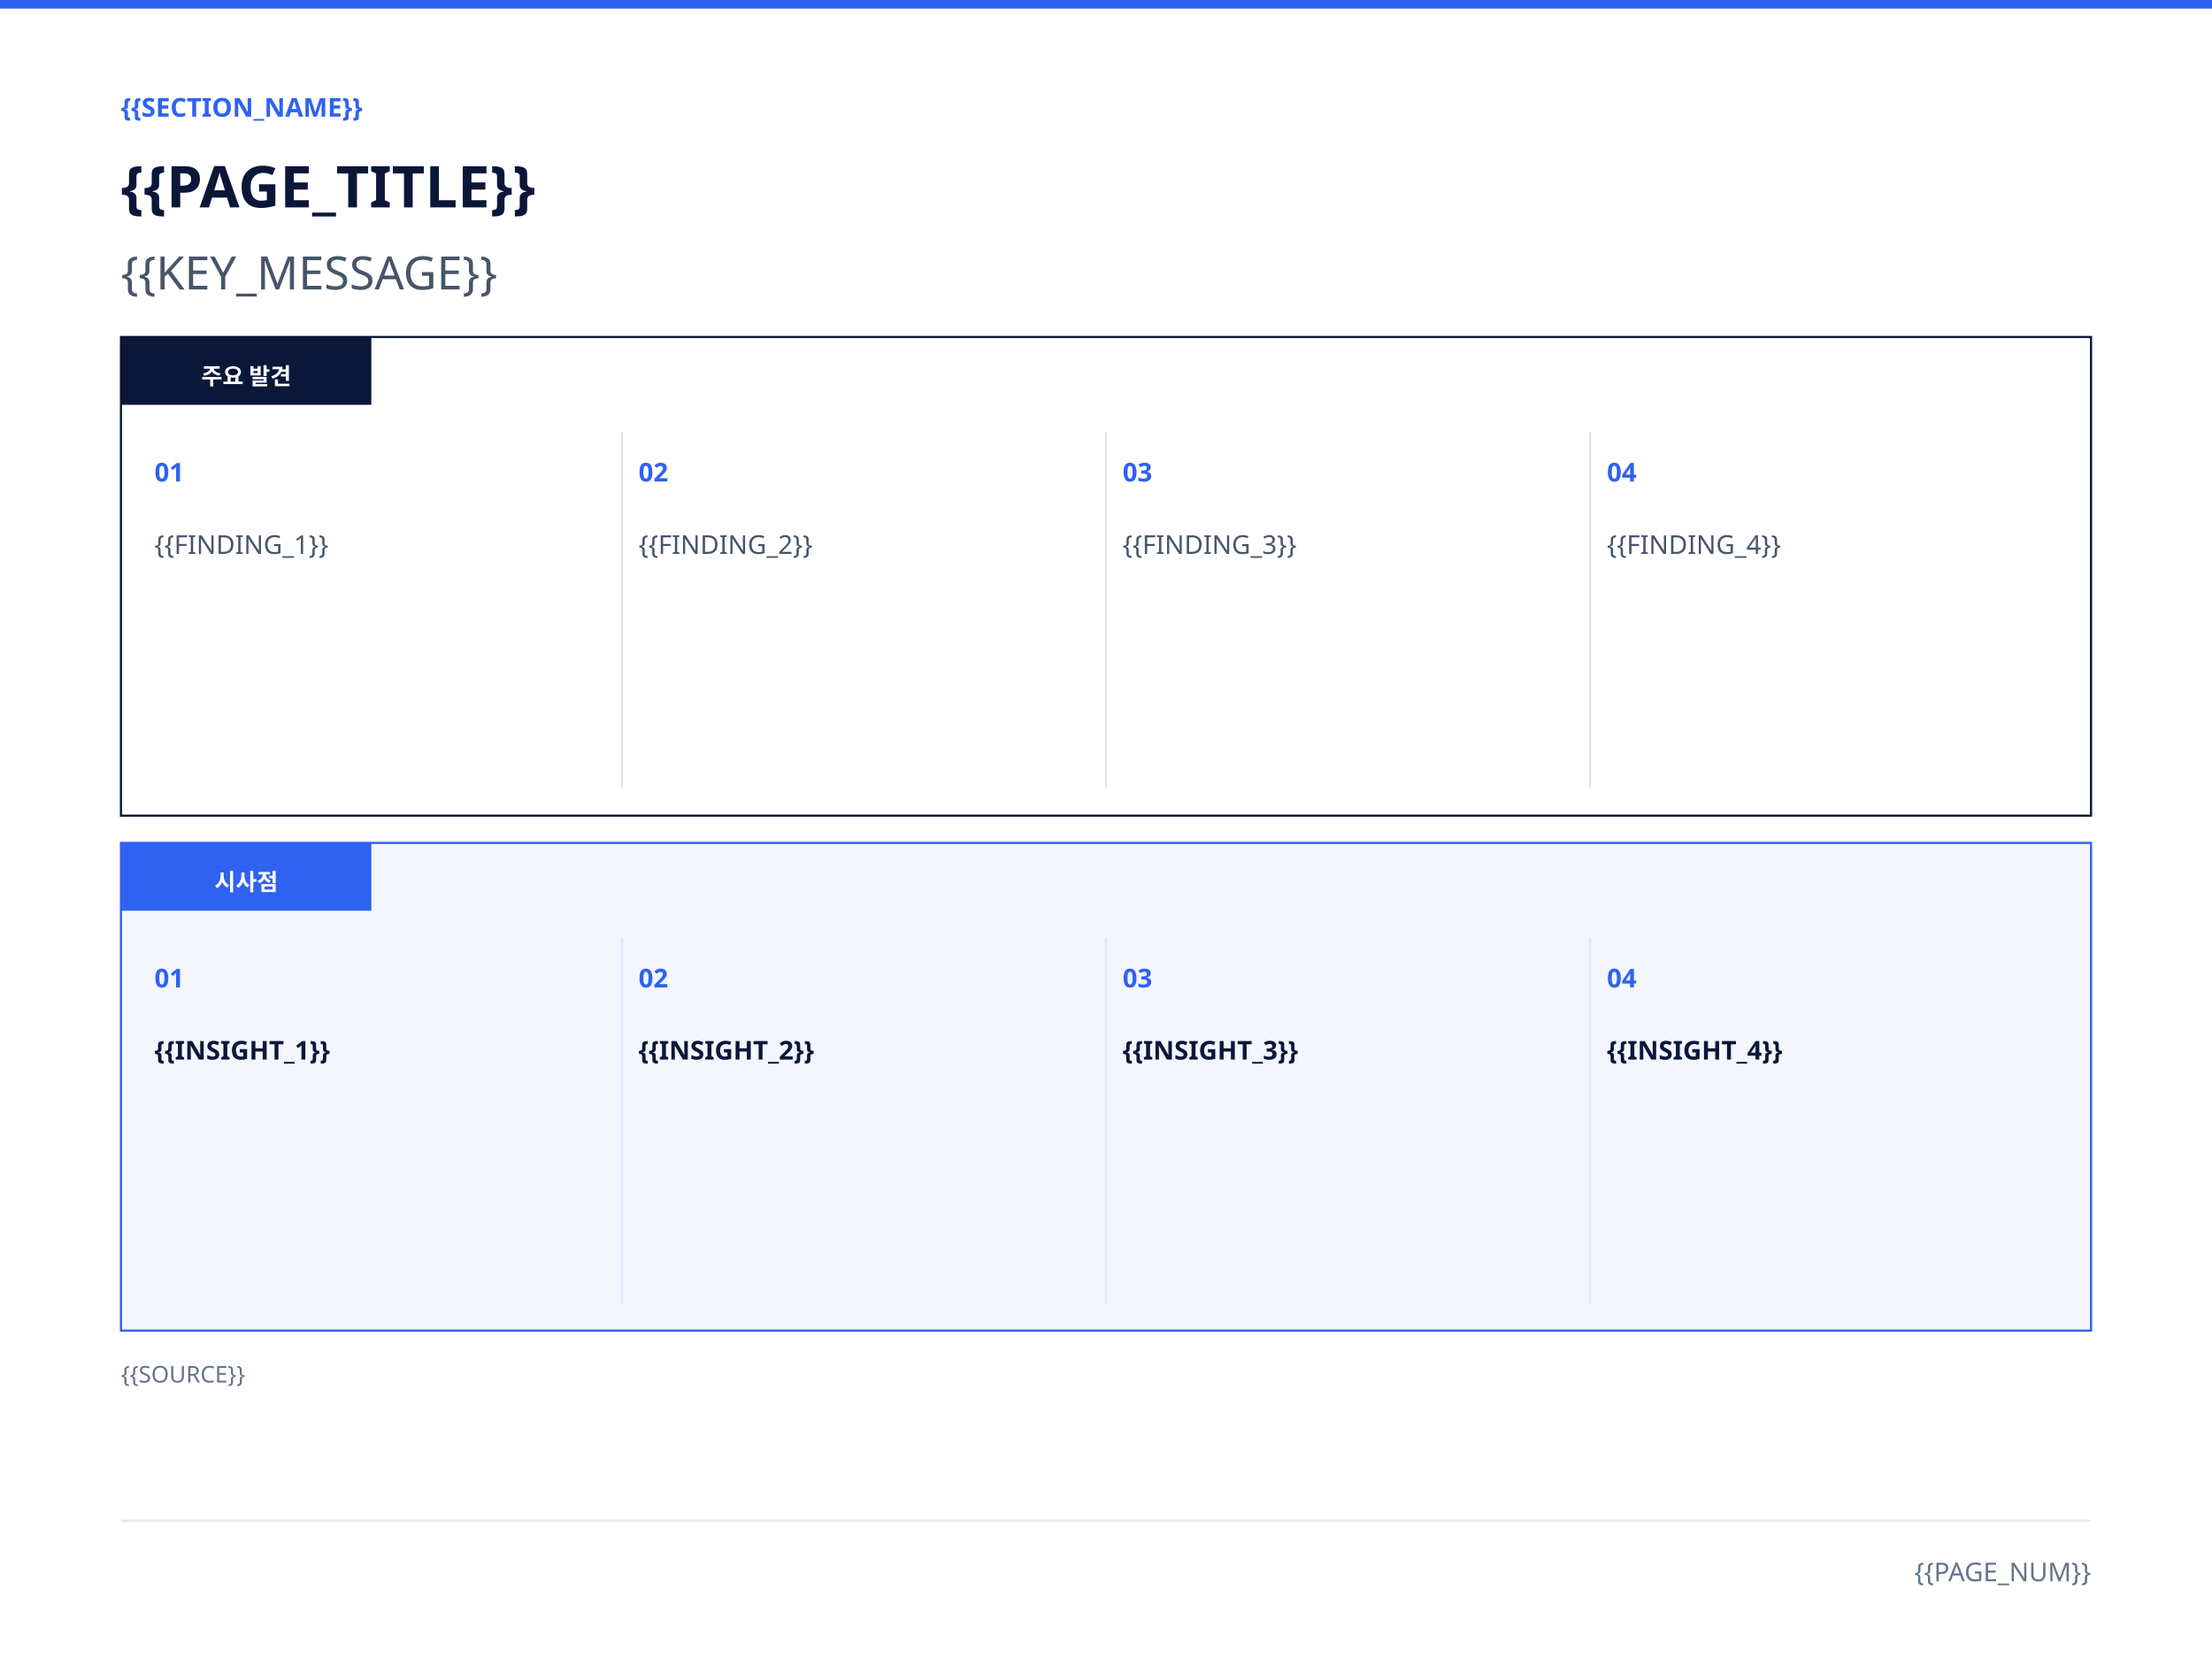
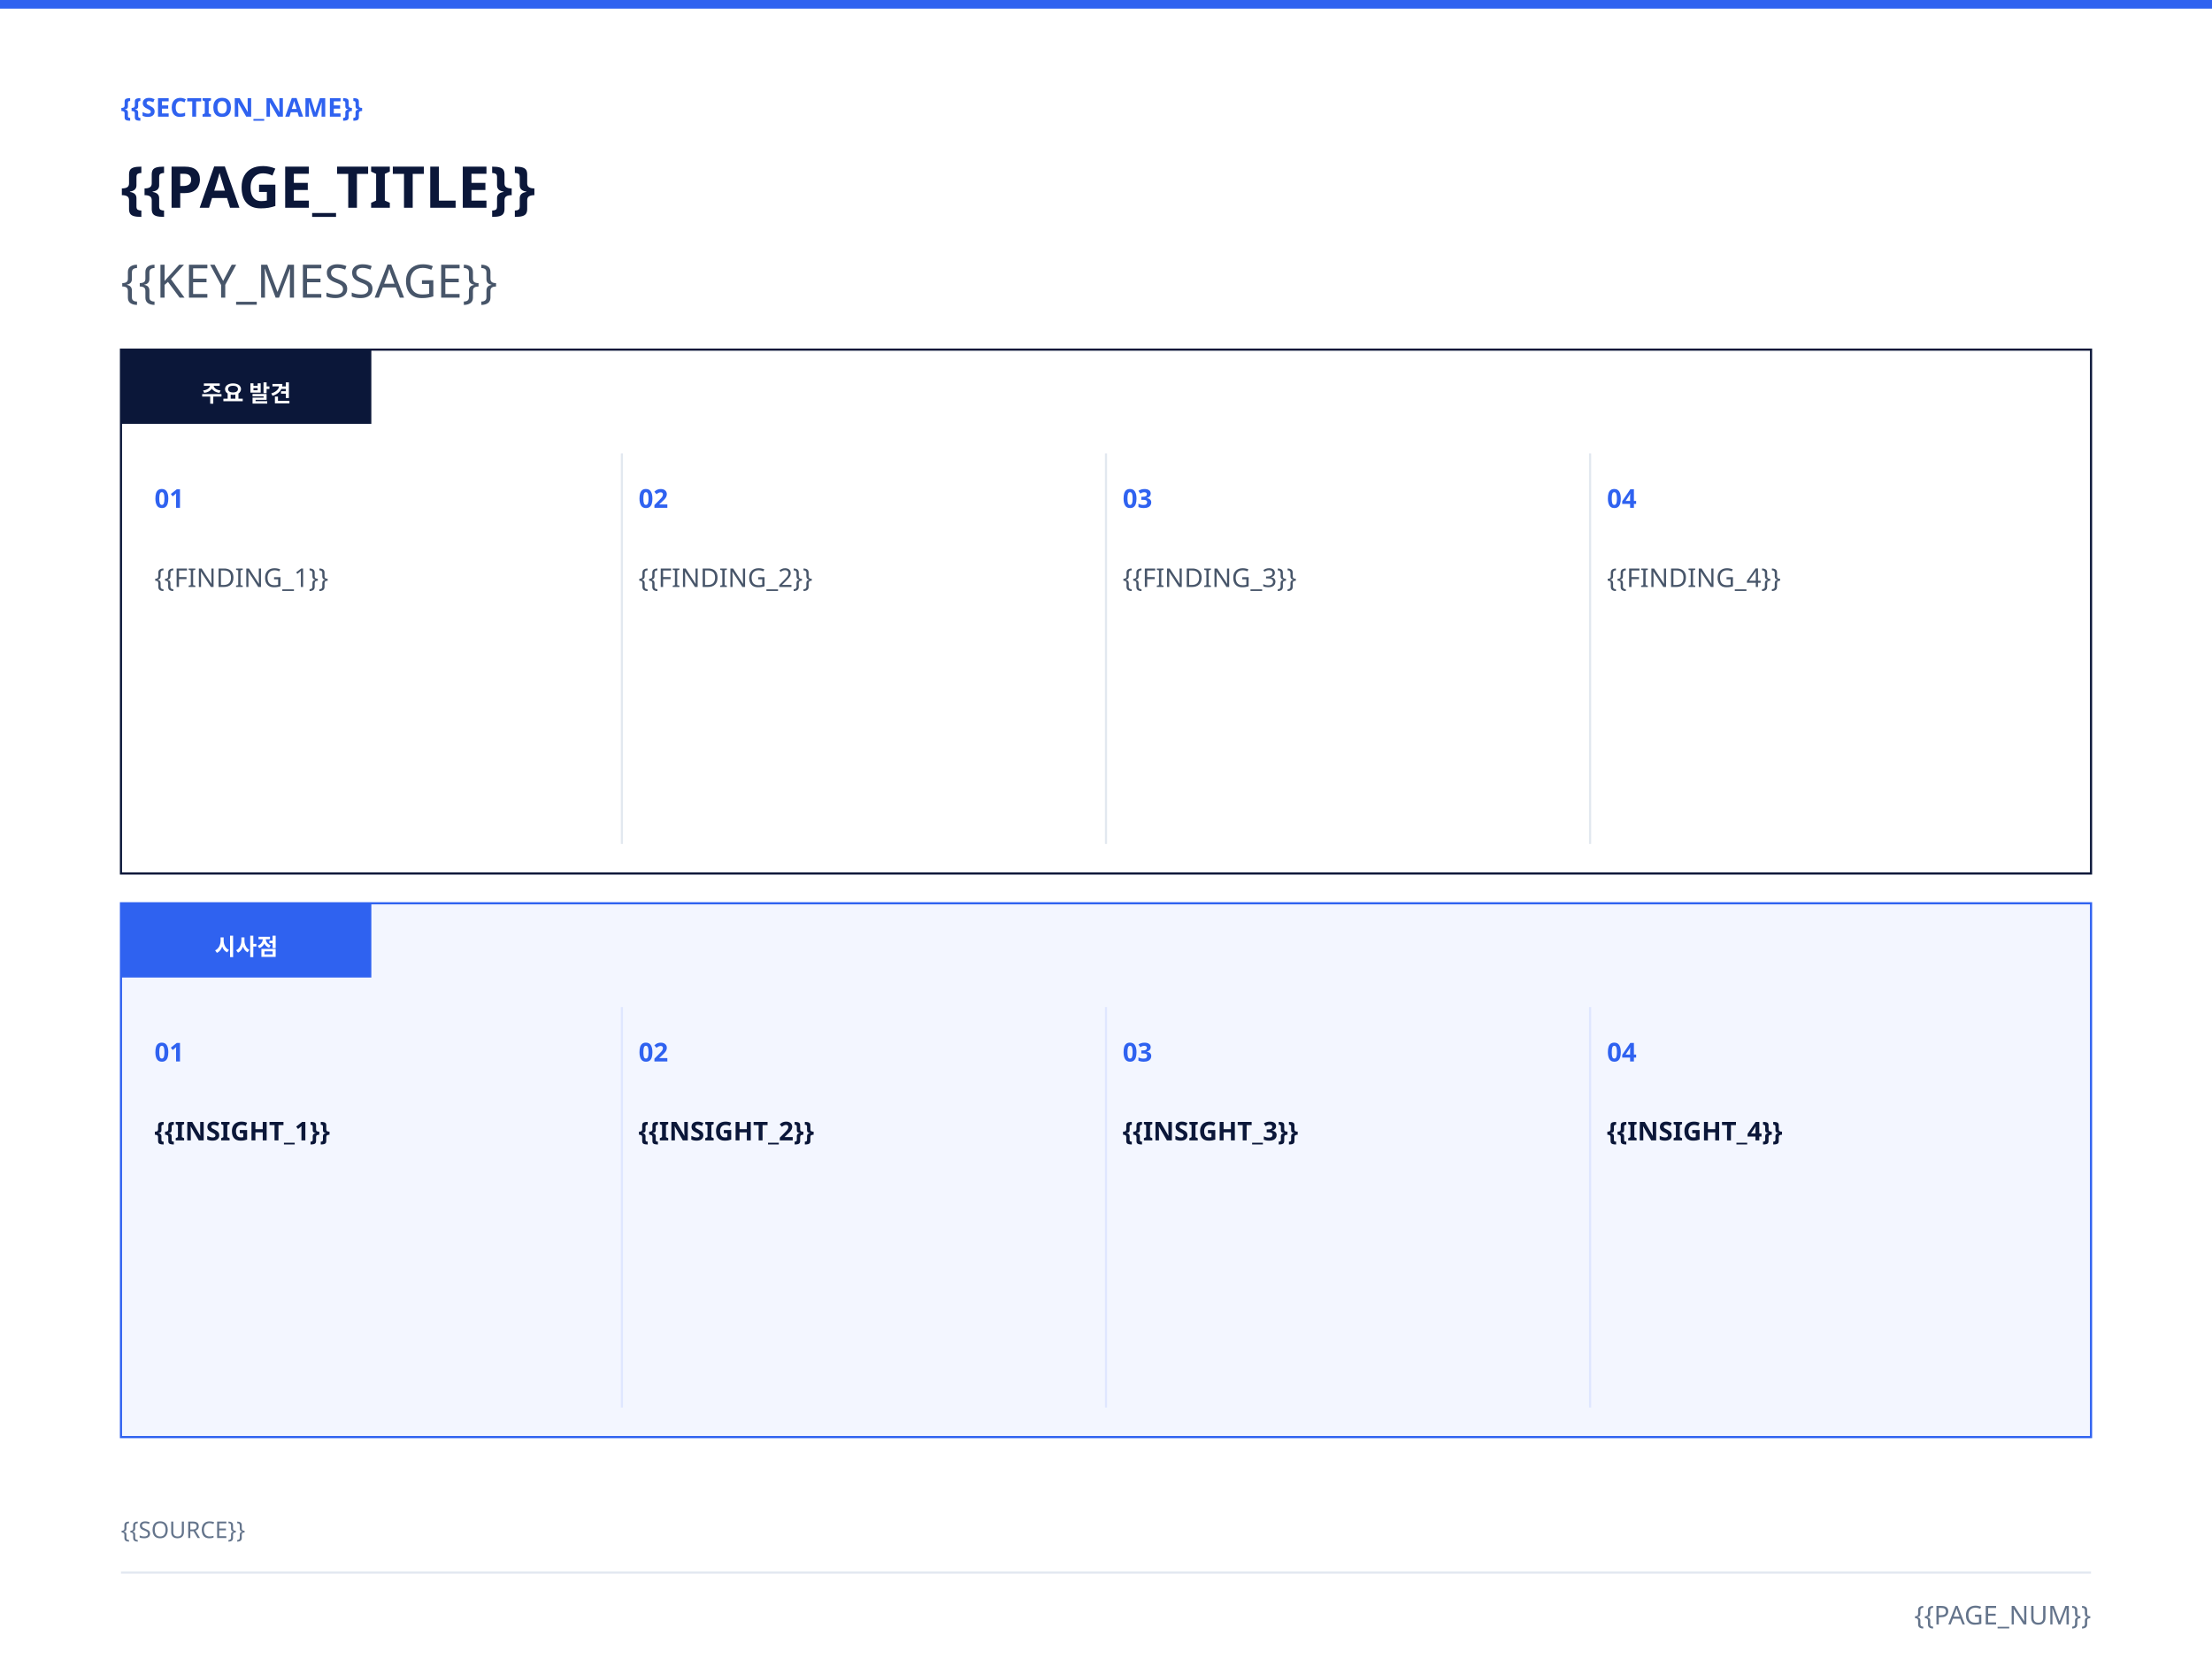
<svg xmlns="http://www.w3.org/2000/svg" viewBox="0 0 1024 768" data-pptx-master="innercarry-master-4x3" data-pptx-master-name="이너캐리 4:3" data-pptx-layout="innercarry-findings-insights" data-pptx-layout-name="이너캐리 발견·시사점 2단">
-   <rect id="master-bg" x="0" y="0" width="1024" height="768" fill="#FFFFFF" data-pptx-layer="master" data-pptx-editable="false" />
+   <rect id="master-bg" x="0" y="0" width="1024" height="831.62" fill="#FFFFFF" data-pptx-layer="master" data-pptx-editable="false" />
  <rect id="top-rule" x="0" y="0" width="1024" height="4" fill="#2F62F0" data-pptx-layer="layout" data-pptx-editable="false" />
-   <rect id="findings-band" x="56" y="156" width="912" height="221.6" fill="#FFFFFF" stroke="#0B1739" stroke-width="1" data-pptx-layer="layout" data-pptx-editable="false" />
-   <rect id="insights-band" x="56" y="390.2" width="912" height="225.8" fill="#F3F6FF" stroke="#2F62F0" stroke-width="1" data-pptx-layer="layout" data-pptx-editable="false" />
-   <rect id="findings-tag" x="56" y="156" width="115.9" height="31.4" fill="#0B1739" data-pptx-layer="layout" data-pptx-editable="false" />
-   <text id="findings-tag-text" x="114" y="178" text-anchor="middle" font-family="&quot;IBM Plex Sans KR&quot;, &quot;Malgun Gothic&quot;, sans-serif" font-size="10.67" font-weight="700" fill="#FFFFFF" data-pptx-layer="layout" data-pptx-editable="false">주요 발견</text>
-   <rect id="insights-tag" x="56" y="390.2" width="115.9" height="31.4" fill="#2F62F0" data-pptx-layer="layout" data-pptx-editable="false" />
-   <text id="insights-tag-text" x="114" y="412.1" text-anchor="middle" font-family="&quot;IBM Plex Sans KR&quot;, &quot;Malgun Gothic&quot;, sans-serif" font-size="10.67" font-weight="700" fill="#FFFFFF" data-pptx-layer="layout" data-pptx-editable="false">시사점</text>
-   <text id="finding-1-no" x="71.5" y="222.9" font-family="&quot;IBM Plex Sans KR&quot;, &quot;Malgun Gothic&quot;, sans-serif" font-size="12" font-weight="700" fill="#2F62F0" data-pptx-layer="layout" data-pptx-editable="false">01</text>
-   <text id="insight-1-no" x="71.5" y="457.1" font-family="&quot;IBM Plex Sans KR&quot;, &quot;Malgun Gothic&quot;, sans-serif" font-size="12" font-weight="700" fill="#2F62F0" data-pptx-layer="layout" data-pptx-editable="false">01</text>
-   <line id="col-1-sep-top" x1="287.9" y1="199.9" x2="287.9" y2="365.1" stroke="#E2E8F0" stroke-width="1" data-pptx-layer="layout" data-pptx-editable="false" />
-   <line id="col-1-sep-bottom" x1="287.9" y1="434.1" x2="287.9" y2="603.5" stroke="#DFE7FF" stroke-width="1" data-pptx-layer="layout" data-pptx-editable="false" />
-   <text id="finding-2-no" x="295.6" y="222.9" font-family="&quot;IBM Plex Sans KR&quot;, &quot;Malgun Gothic&quot;, sans-serif" font-size="12" font-weight="700" fill="#2F62F0" data-pptx-layer="layout" data-pptx-editable="false">02</text>
-   <text id="insight-2-no" x="295.6" y="457.1" font-family="&quot;IBM Plex Sans KR&quot;, &quot;Malgun Gothic&quot;, sans-serif" font-size="12" font-weight="700" fill="#2F62F0" data-pptx-layer="layout" data-pptx-editable="false">02</text>
-   <line id="col-2-sep-top" x1="512" y1="199.9" x2="512" y2="365.1" stroke="#E2E8F0" stroke-width="1" data-pptx-layer="layout" data-pptx-editable="false" />
-   <line id="col-2-sep-bottom" x1="512" y1="434.1" x2="512" y2="603.5" stroke="#DFE7FF" stroke-width="1" data-pptx-layer="layout" data-pptx-editable="false" />
-   <text id="finding-3-no" x="519.7" y="222.9" font-family="&quot;IBM Plex Sans KR&quot;, &quot;Malgun Gothic&quot;, sans-serif" font-size="12" font-weight="700" fill="#2F62F0" data-pptx-layer="layout" data-pptx-editable="false">03</text>
-   <text id="insight-3-no" x="519.7" y="457.1" font-family="&quot;IBM Plex Sans KR&quot;, &quot;Malgun Gothic&quot;, sans-serif" font-size="12" font-weight="700" fill="#2F62F0" data-pptx-layer="layout" data-pptx-editable="false">03</text>
-   <line id="col-3-sep-top" x1="736.1" y1="199.9" x2="736.1" y2="365.1" stroke="#E2E8F0" stroke-width="1" data-pptx-layer="layout" data-pptx-editable="false" />
-   <line id="col-3-sep-bottom" x1="736.1" y1="434.1" x2="736.1" y2="603.5" stroke="#DFE7FF" stroke-width="1" data-pptx-layer="layout" data-pptx-editable="false" />
-   <text id="finding-4-no" x="743.9" y="222.9" font-family="&quot;IBM Plex Sans KR&quot;, &quot;Malgun Gothic&quot;, sans-serif" font-size="12" font-weight="700" fill="#2F62F0" data-pptx-layer="layout" data-pptx-editable="false">04</text>
-   <text id="insight-4-no" x="743.9" y="457.1" font-family="&quot;IBM Plex Sans KR&quot;, &quot;Malgun Gothic&quot;, sans-serif" font-size="12" font-weight="700" fill="#2F62F0" data-pptx-layer="layout" data-pptx-editable="false">04</text>
-   <line id="footer-line" x1="56" y1="704" x2="968" y2="704" stroke="#E2E8F0" stroke-width="1" data-pptx-layer="layout" data-pptx-editable="false" />
-   <g id="content-title" data-pptx-placeholder="title" data-pptx-placeholder-bounds="56 68 912 36">
-     <text id="content-title-carrier" data-pptx-placeholder-carrier="true" x="56" y="96" font-family="&quot;IBM Plex Sans KR&quot;, &quot;Malgun Gothic&quot;, sans-serif" font-size="26.67" font-weight="700" fill="#0B1739">{{PAGE_TITLE}}</text>
+   <rect id="findings-band" x="56" y="161.85" width="912" height="242.52" fill="#FFFFFF" stroke="#0B1739" stroke-width="1" data-pptx-layer="layout" data-pptx-editable="false" />
+   <rect id="insights-band" x="56" y="418.16" width="912" height="247.11" fill="#F3F6FF" stroke="#2F62F0" stroke-width="1" data-pptx-layer="layout" data-pptx-editable="false" />
+   <rect id="findings-tag" x="56" y="161.85" width="115.9" height="34.37" fill="#0B1739" data-pptx-layer="layout" data-pptx-editable="false" />
+   <text id="findings-tag-text" x="114" y="185.93" text-anchor="middle" font-family="&quot;IBM Plex Sans KR&quot;, &quot;Malgun Gothic&quot;, sans-serif" font-size="10.67" font-weight="700" fill="#FFFFFF" data-pptx-layer="layout" data-pptx-editable="false">주요 발견</text>
+   <rect id="insights-tag" x="56" y="418.16" width="115.9" height="34.36" fill="#2F62F0" data-pptx-layer="layout" data-pptx-editable="false" />
+   <text id="insights-tag-text" x="114" y="442.12" text-anchor="middle" font-family="&quot;IBM Plex Sans KR&quot;, &quot;Malgun Gothic&quot;, sans-serif" font-size="10.67" font-weight="700" fill="#FFFFFF" data-pptx-layer="layout" data-pptx-editable="false">시사점</text>
+   <text id="finding-1-no" x="71.5" y="235.07" font-family="&quot;IBM Plex Sans KR&quot;, &quot;Malgun Gothic&quot;, sans-serif" font-size="12" font-weight="700" fill="#2F62F0" data-pptx-layer="layout" data-pptx-editable="false">01</text>
+   <text id="insight-1-no" x="71.5" y="491.37" font-family="&quot;IBM Plex Sans KR&quot;, &quot;Malgun Gothic&quot;, sans-serif" font-size="12" font-weight="700" fill="#2F62F0" data-pptx-layer="layout" data-pptx-editable="false">01</text>
+   <line id="col-1-sep-top" x1="287.9" y1="209.9" x2="287.9" y2="390.69" stroke="#E2E8F0" stroke-width="1" data-pptx-layer="layout" data-pptx-editable="false" />
+   <line id="col-1-sep-bottom" x1="287.9" y1="466.2" x2="287.9" y2="651.59" stroke="#DFE7FF" stroke-width="1" data-pptx-layer="layout" data-pptx-editable="false" />
+   <text id="finding-2-no" x="295.6" y="235.07" font-family="&quot;IBM Plex Sans KR&quot;, &quot;Malgun Gothic&quot;, sans-serif" font-size="12" font-weight="700" fill="#2F62F0" data-pptx-layer="layout" data-pptx-editable="false">02</text>
+   <text id="insight-2-no" x="295.6" y="491.37" font-family="&quot;IBM Plex Sans KR&quot;, &quot;Malgun Gothic&quot;, sans-serif" font-size="12" font-weight="700" fill="#2F62F0" data-pptx-layer="layout" data-pptx-editable="false">02</text>
+   <line id="col-2-sep-top" x1="512" y1="209.9" x2="512" y2="390.69" stroke="#E2E8F0" stroke-width="1" data-pptx-layer="layout" data-pptx-editable="false" />
+   <line id="col-2-sep-bottom" x1="512" y1="466.2" x2="512" y2="651.59" stroke="#DFE7FF" stroke-width="1" data-pptx-layer="layout" data-pptx-editable="false" />
+   <text id="finding-3-no" x="519.7" y="235.07" font-family="&quot;IBM Plex Sans KR&quot;, &quot;Malgun Gothic&quot;, sans-serif" font-size="12" font-weight="700" fill="#2F62F0" data-pptx-layer="layout" data-pptx-editable="false">03</text>
+   <text id="insight-3-no" x="519.7" y="491.37" font-family="&quot;IBM Plex Sans KR&quot;, &quot;Malgun Gothic&quot;, sans-serif" font-size="12" font-weight="700" fill="#2F62F0" data-pptx-layer="layout" data-pptx-editable="false">03</text>
+   <line id="col-3-sep-top" x1="736.1" y1="209.9" x2="736.1" y2="390.69" stroke="#E2E8F0" stroke-width="1" data-pptx-layer="layout" data-pptx-editable="false" />
+   <line id="col-3-sep-bottom" x1="736.1" y1="466.2" x2="736.1" y2="651.59" stroke="#DFE7FF" stroke-width="1" data-pptx-layer="layout" data-pptx-editable="false" />
+   <text id="finding-4-no" x="743.9" y="235.07" font-family="&quot;IBM Plex Sans KR&quot;, &quot;Malgun Gothic&quot;, sans-serif" font-size="12" font-weight="700" fill="#2F62F0" data-pptx-layer="layout" data-pptx-editable="false">04</text>
+   <text id="insight-4-no" x="743.9" y="491.37" font-family="&quot;IBM Plex Sans KR&quot;, &quot;Malgun Gothic&quot;, sans-serif" font-size="12" font-weight="700" fill="#2F62F0" data-pptx-layer="layout" data-pptx-editable="false">04</text>
+   <line id="footer-line" x1="56" y1="728" x2="968" y2="728" stroke="#E2E8F0" stroke-width="1" data-pptx-layer="layout" data-pptx-editable="false" />
+   <g id="content-title" data-pptx-placeholder="title" data-pptx-placeholder-bounds="56 68 912 36.94">
+     <text id="content-title-carrier" data-pptx-placeholder-carrier="true" x="56" y="96.19" font-family="&quot;IBM Plex Sans KR&quot;, &quot;Malgun Gothic&quot;, sans-serif" font-size="26.67" font-weight="700" fill="#0B1739">{{PAGE_TITLE}}</text>
  </g>
-   <g id="key-message" data-pptx-placeholder="body" data-pptx-placeholder-idx="90" data-pptx-placeholder-bounds="56 112 912 28">
-     <text id="key-message-carrier" data-pptx-placeholder-carrier="true" x="56" y="134" font-family="&quot;IBM Plex Sans KR&quot;, &quot;Malgun Gothic&quot;, sans-serif" font-size="21.33" font-weight="400" fill="#475569">{{KEY_MESSAGE}}</text>
+   <g id="key-message" data-pptx-placeholder="body" data-pptx-placeholder-idx="90" data-pptx-placeholder-bounds="56 113.7 912 30.64">
+     <text id="key-message-carrier" data-pptx-placeholder-carrier="true" x="56" y="137.78" font-family="&quot;IBM Plex Sans KR&quot;, &quot;Malgun Gothic&quot;, sans-serif" font-size="21.33" font-weight="400" fill="#475569">{{KEY_MESSAGE}}</text>
  </g>
-   <g id="finding-1" data-pptx-placeholder="body" data-pptx-placeholder-idx="1" data-pptx-placeholder-bounds="71.5 231.3 200.9 133.8">
-     <text id="finding-1-carrier" data-pptx-placeholder-carrier="true" x="71.5" y="256.4" font-family="&quot;IBM Plex Sans KR&quot;, &quot;Malgun Gothic&quot;, sans-serif" font-size="12" font-weight="400" fill="#475569">{{FINDING_1}}</text>
+   <g id="finding-1" data-pptx-placeholder="body" data-pptx-placeholder-anchor="middle" data-pptx-placeholder-idx="1" data-pptx-placeholder-bounds="71.5 244.26 200.9 146.43">
+     <text id="finding-1-carrier" data-pptx-placeholder-carrier="true" x="71.5" y="271.73" font-family="&quot;IBM Plex Sans KR&quot;, &quot;Malgun Gothic&quot;, sans-serif" font-size="12" font-weight="400" fill="#475569">{{FINDING_1}}</text>
  </g>
-   <g id="insight-1" data-pptx-placeholder="body" data-pptx-placeholder-idx="2" data-pptx-placeholder-bounds="71.5 465.5 200.9 138">
-     <text id="insight-1-carrier" data-pptx-placeholder-carrier="true" x="71.5" y="490.5" font-family="&quot;IBM Plex Sans KR&quot;, &quot;Malgun Gothic&quot;, sans-serif" font-size="12" font-weight="700" fill="#0B1739">{{INSIGHT_1}}</text>
+   <g id="insight-1" data-pptx-placeholder="body" data-pptx-placeholder-anchor="middle" data-pptx-placeholder-idx="2" data-pptx-placeholder-bounds="71.5 500.57 200.9 151.02">
+     <text id="insight-1-carrier" data-pptx-placeholder-carrier="true" x="71.5" y="527.92" font-family="&quot;IBM Plex Sans KR&quot;, &quot;Malgun Gothic&quot;, sans-serif" font-size="12" font-weight="700" fill="#0B1739">{{INSIGHT_1}}</text>
  </g>
-   <g id="finding-2" data-pptx-placeholder="body" data-pptx-placeholder-idx="3" data-pptx-placeholder-bounds="295.6 231.3 200.9 133.8">
-     <text id="finding-2-carrier" data-pptx-placeholder-carrier="true" x="295.6" y="256.4" font-family="&quot;IBM Plex Sans KR&quot;, &quot;Malgun Gothic&quot;, sans-serif" font-size="12" font-weight="400" fill="#475569">{{FINDING_2}}</text>
+   <g id="finding-2" data-pptx-placeholder="body" data-pptx-placeholder-anchor="middle" data-pptx-placeholder-idx="3" data-pptx-placeholder-bounds="295.6 244.26 200.9 146.43">
+     <text id="finding-2-carrier" data-pptx-placeholder-carrier="true" x="295.6" y="271.73" font-family="&quot;IBM Plex Sans KR&quot;, &quot;Malgun Gothic&quot;, sans-serif" font-size="12" font-weight="400" fill="#475569">{{FINDING_2}}</text>
  </g>
-   <g id="insight-2" data-pptx-placeholder="body" data-pptx-placeholder-idx="4" data-pptx-placeholder-bounds="295.6 465.5 200.9 138">
-     <text id="insight-2-carrier" data-pptx-placeholder-carrier="true" x="295.6" y="490.5" font-family="&quot;IBM Plex Sans KR&quot;, &quot;Malgun Gothic&quot;, sans-serif" font-size="12" font-weight="700" fill="#0B1739">{{INSIGHT_2}}</text>
+   <g id="insight-2" data-pptx-placeholder="body" data-pptx-placeholder-anchor="middle" data-pptx-placeholder-idx="4" data-pptx-placeholder-bounds="295.6 500.57 200.9 151.02">
+     <text id="insight-2-carrier" data-pptx-placeholder-carrier="true" x="295.6" y="527.92" font-family="&quot;IBM Plex Sans KR&quot;, &quot;Malgun Gothic&quot;, sans-serif" font-size="12" font-weight="700" fill="#0B1739">{{INSIGHT_2}}</text>
  </g>
-   <g id="finding-3" data-pptx-placeholder="body" data-pptx-placeholder-idx="5" data-pptx-placeholder-bounds="519.7 231.3 200.9 133.8">
-     <text id="finding-3-carrier" data-pptx-placeholder-carrier="true" x="519.7" y="256.4" font-family="&quot;IBM Plex Sans KR&quot;, &quot;Malgun Gothic&quot;, sans-serif" font-size="12" font-weight="400" fill="#475569">{{FINDING_3}}</text>
+   <g id="finding-3" data-pptx-placeholder="body" data-pptx-placeholder-anchor="middle" data-pptx-placeholder-idx="5" data-pptx-placeholder-bounds="519.7 244.26 200.9 146.43">
+     <text id="finding-3-carrier" data-pptx-placeholder-carrier="true" x="519.7" y="271.73" font-family="&quot;IBM Plex Sans KR&quot;, &quot;Malgun Gothic&quot;, sans-serif" font-size="12" font-weight="400" fill="#475569">{{FINDING_3}}</text>
  </g>
-   <g id="insight-3" data-pptx-placeholder="body" data-pptx-placeholder-idx="6" data-pptx-placeholder-bounds="519.7 465.5 200.9 138">
-     <text id="insight-3-carrier" data-pptx-placeholder-carrier="true" x="519.7" y="490.5" font-family="&quot;IBM Plex Sans KR&quot;, &quot;Malgun Gothic&quot;, sans-serif" font-size="12" font-weight="700" fill="#0B1739">{{INSIGHT_3}}</text>
+   <g id="insight-3" data-pptx-placeholder="body" data-pptx-placeholder-anchor="middle" data-pptx-placeholder-idx="6" data-pptx-placeholder-bounds="519.7 500.57 200.9 151.02">
+     <text id="insight-3-carrier" data-pptx-placeholder-carrier="true" x="519.7" y="527.92" font-family="&quot;IBM Plex Sans KR&quot;, &quot;Malgun Gothic&quot;, sans-serif" font-size="12" font-weight="700" fill="#0B1739">{{INSIGHT_3}}</text>
  </g>
-   <g id="finding-4" data-pptx-placeholder="body" data-pptx-placeholder-idx="7" data-pptx-placeholder-bounds="743.9 231.3 200.9 133.8">
-     <text id="finding-4-carrier" data-pptx-placeholder-carrier="true" x="743.9" y="256.4" font-family="&quot;IBM Plex Sans KR&quot;, &quot;Malgun Gothic&quot;, sans-serif" font-size="12" font-weight="400" fill="#475569">{{FINDING_4}}</text>
+   <g id="finding-4" data-pptx-placeholder="body" data-pptx-placeholder-anchor="middle" data-pptx-placeholder-idx="7" data-pptx-placeholder-bounds="743.9 244.26 200.9 146.43">
+     <text id="finding-4-carrier" data-pptx-placeholder-carrier="true" x="743.9" y="271.73" font-family="&quot;IBM Plex Sans KR&quot;, &quot;Malgun Gothic&quot;, sans-serif" font-size="12" font-weight="400" fill="#475569">{{FINDING_4}}</text>
  </g>
-   <g id="insight-4" data-pptx-placeholder="body" data-pptx-placeholder-idx="8" data-pptx-placeholder-bounds="743.9 465.5 200.9 138">
-     <text id="insight-4-carrier" data-pptx-placeholder-carrier="true" x="743.9" y="490.5" font-family="&quot;IBM Plex Sans KR&quot;, &quot;Malgun Gothic&quot;, sans-serif" font-size="12" font-weight="700" fill="#0B1739">{{INSIGHT_4}}</text>
+   <g id="insight-4" data-pptx-placeholder="body" data-pptx-placeholder-anchor="middle" data-pptx-placeholder-idx="8" data-pptx-placeholder-bounds="743.9 500.57 200.9 151.02">
+     <text id="insight-4-carrier" data-pptx-placeholder-carrier="true" x="743.9" y="527.92" font-family="&quot;IBM Plex Sans KR&quot;, &quot;Malgun Gothic&quot;, sans-serif" font-size="12" font-weight="700" fill="#0B1739">{{INSIGHT_4}}</text>
  </g>
-   <g id="source-note" data-pptx-placeholder="body" data-pptx-placeholder-idx="91" data-pptx-placeholder-bounds="56 628 912 16">
-     <text id="source-note-carrier" data-pptx-placeholder-carrier="true" x="56" y="640" font-family="&quot;IBM Plex Sans KR&quot;, &quot;Malgun Gothic&quot;, sans-serif" font-size="10.67" font-weight="400" fill="#64748B">{{SOURCE}}</text>
+   <g id="source-note" data-pptx-placeholder="body" data-pptx-placeholder-idx="91" data-pptx-placeholder-bounds="56 700 912 16">
+     <text id="source-note-carrier" data-pptx-placeholder-carrier="true" x="56" y="712" font-family="&quot;IBM Plex Sans KR&quot;, &quot;Malgun Gothic&quot;, sans-serif" font-size="10.67" font-weight="400" fill="#64748B">{{SOURCE}}</text>
  </g>
  <g id="footer-section" data-pptx-placeholder="footer" data-pptx-placeholder-bounds="56 40 600 18">
    <text id="footer-section-carrier" data-pptx-placeholder-carrier="true" x="56" y="54" font-family="&quot;IBM Plex Sans KR&quot;, &quot;Malgun Gothic&quot;, sans-serif" font-size="12" font-weight="700" fill="#2F62F0">{{SECTION_NAME}}</text>
  </g>
-   <g id="page-number" data-pptx-placeholder="slide-number" data-pptx-placeholder-bounds="888 716 80 20">
-     <text id="page-number-carrier" data-pptx-placeholder-carrier="true" x="968" y="732" text-anchor="end" font-family="&quot;IBM Plex Sans KR&quot;, &quot;Malgun Gothic&quot;, sans-serif" font-size="12" font-weight="400" fill="#64748B">{{PAGE_NUM}}</text>
+   <g id="page-number" data-pptx-placeholder="slide-number" data-pptx-placeholder-bounds="888 736 80 20">
+     <text id="page-number-carrier" data-pptx-placeholder-carrier="true" x="968" y="752" text-anchor="end" font-family="&quot;IBM Plex Sans KR&quot;, &quot;Malgun Gothic&quot;, sans-serif" font-size="12" font-weight="400" fill="#64748B">{{PAGE_NUM}}</text>
  </g>
</svg>
